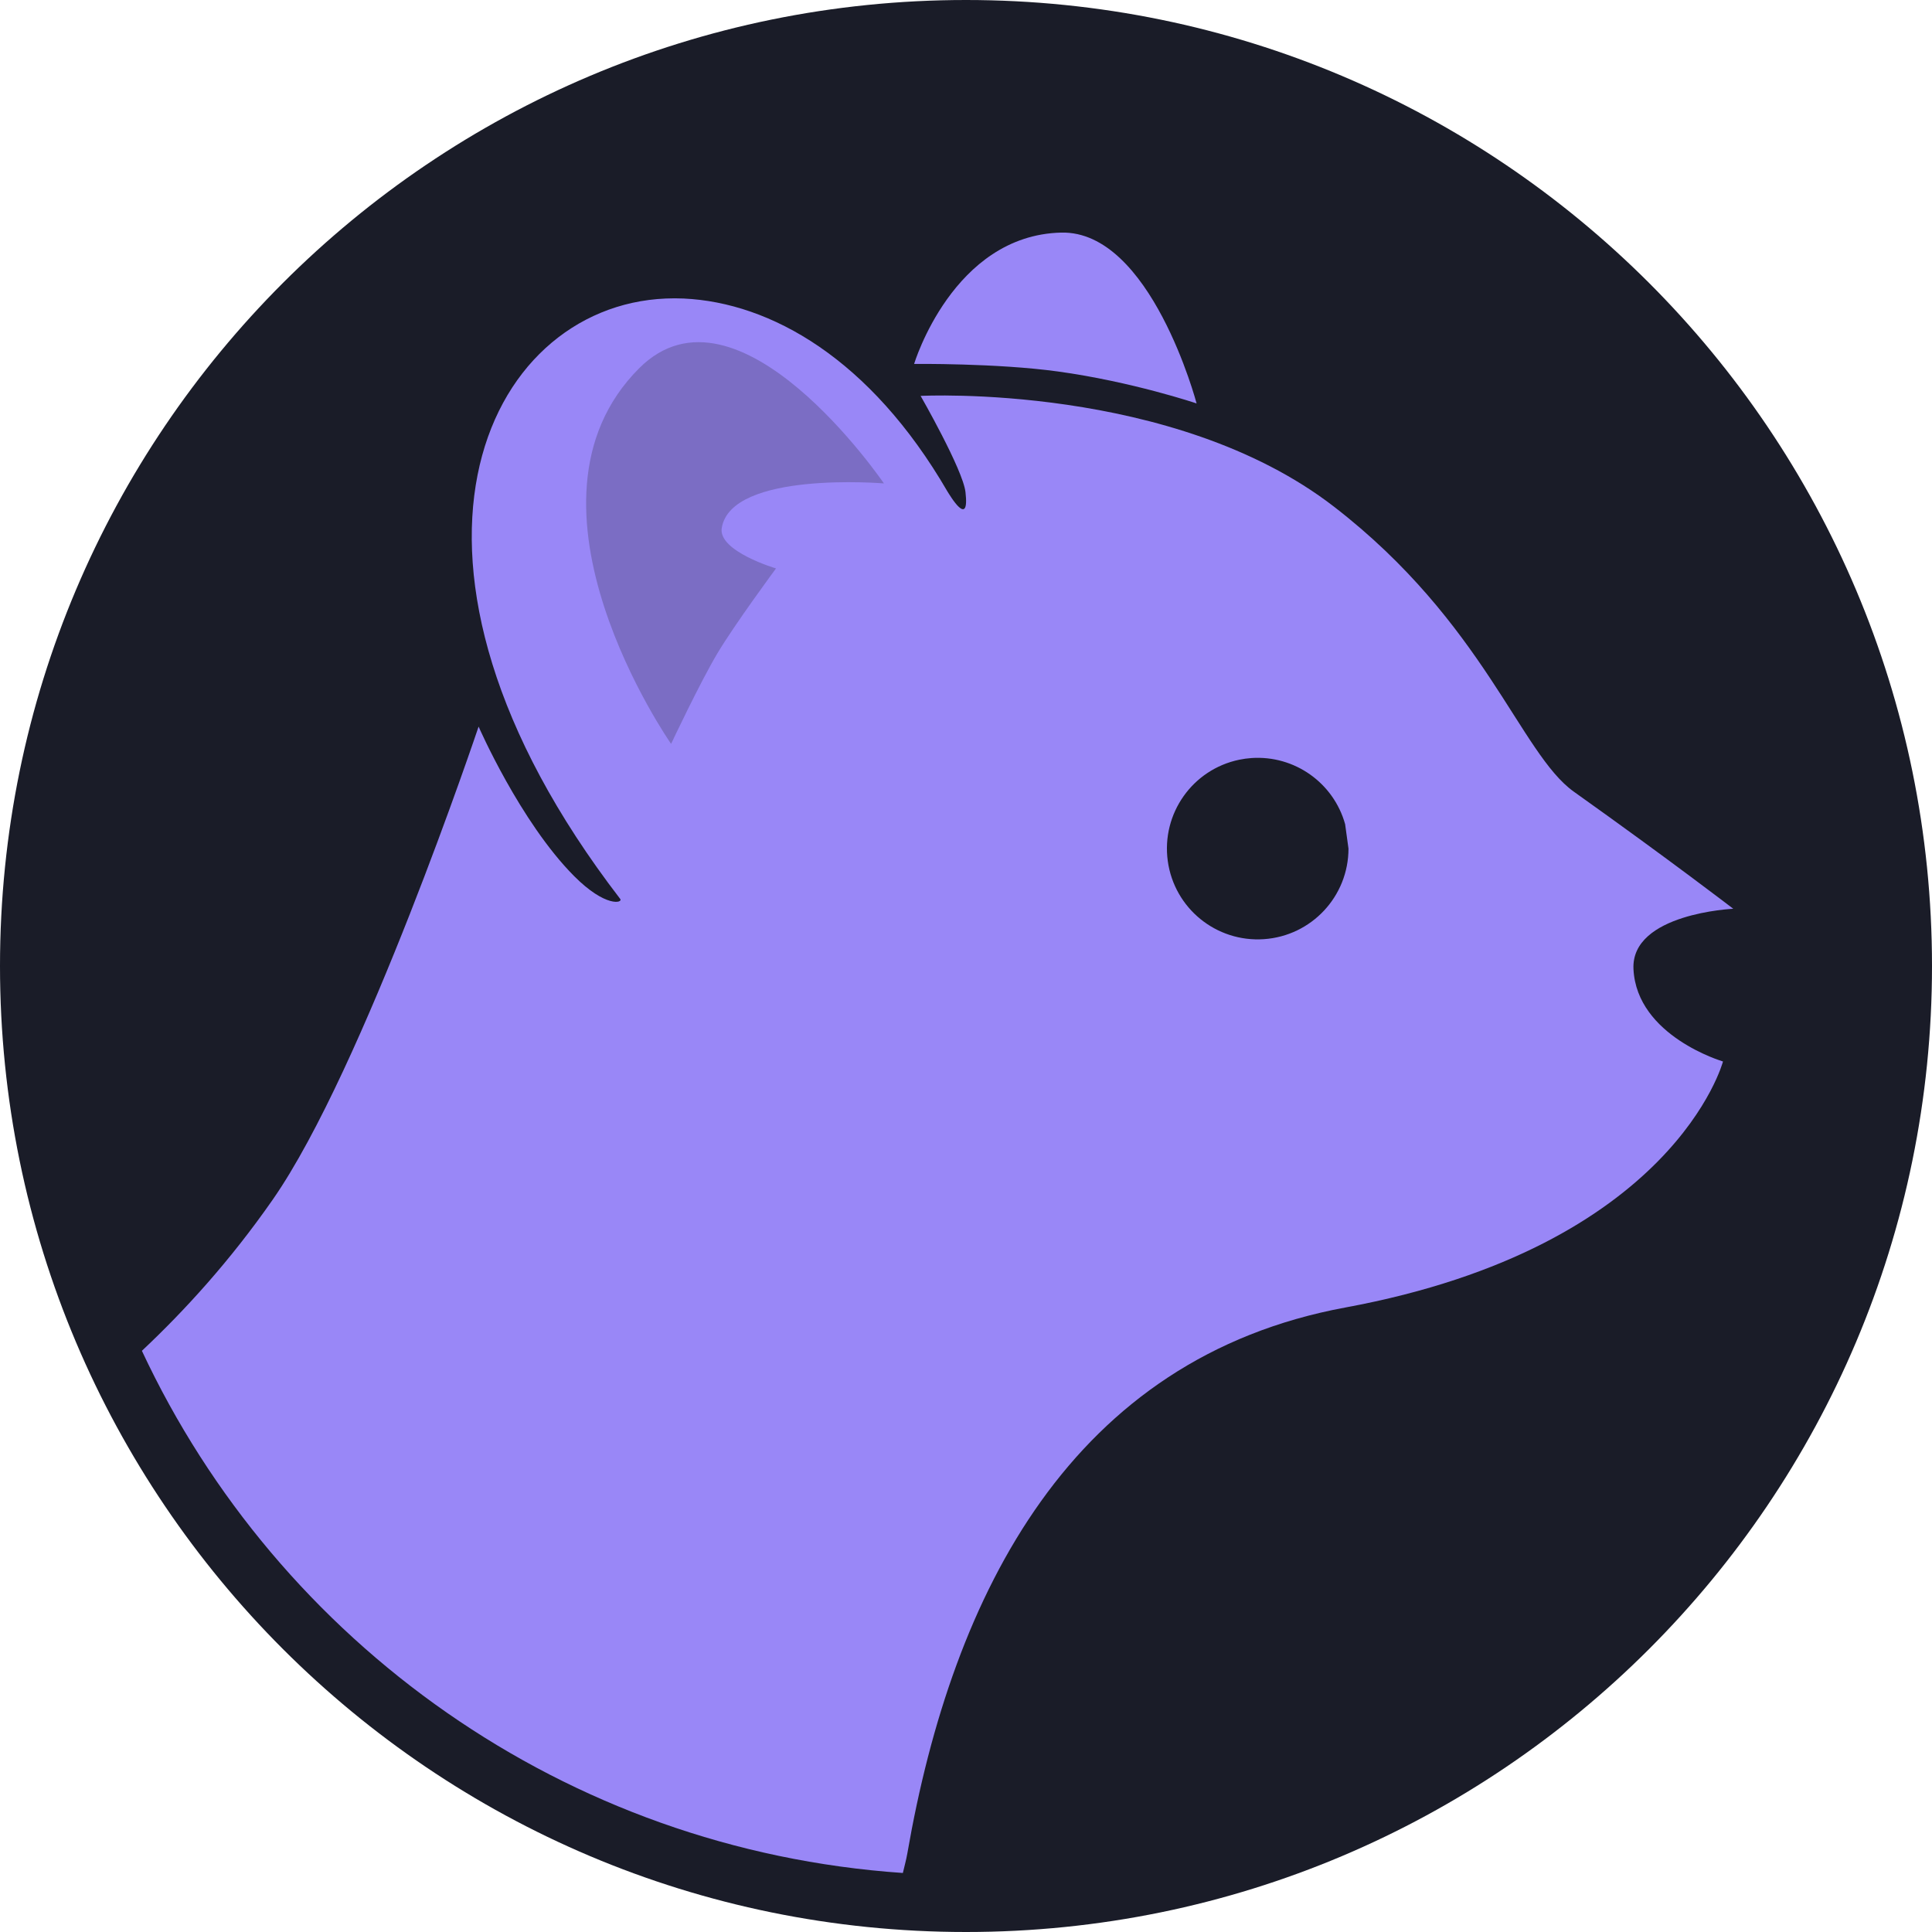
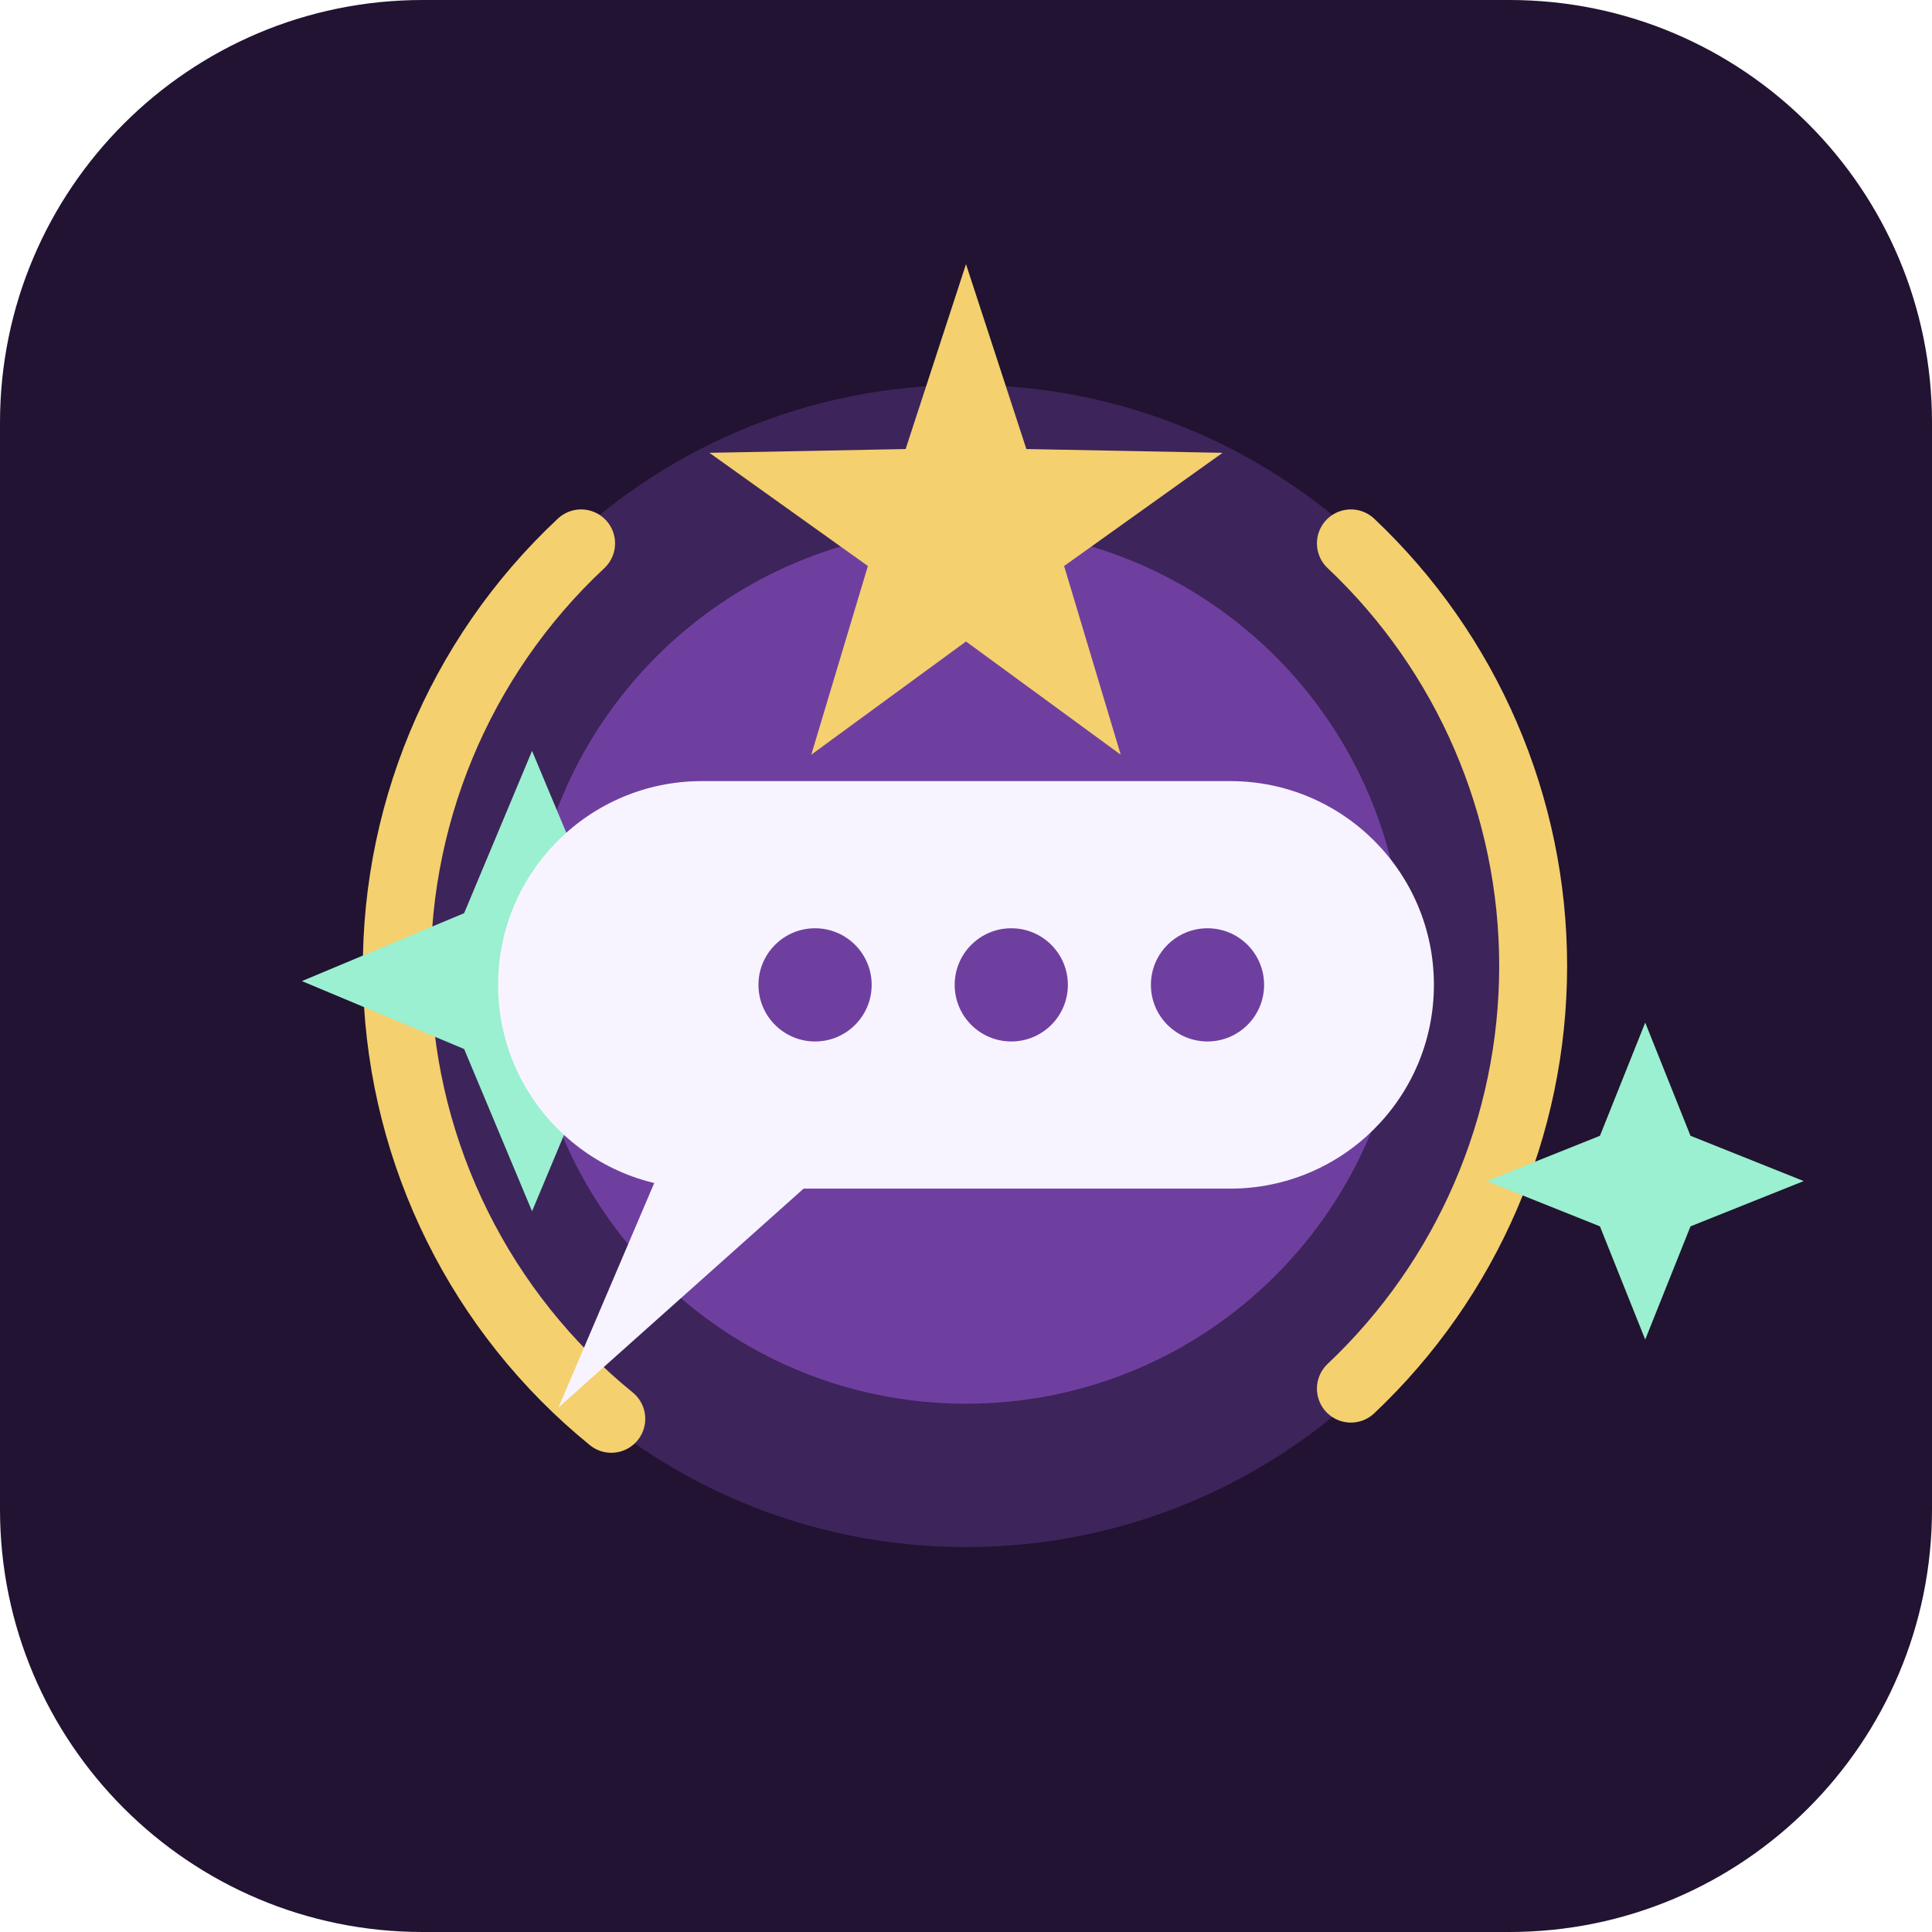
<svg xmlns="http://www.w3.org/2000/svg" viewBox="0 0 512 512">
-   <circle fill="#1a1c28" cx="256" cy="256" r="256" />
-   <path fill="#9987f7" d="M 281.223,61.639 C 252.515,62.341 242.25,96.445 242.25,96.445 c 0,0 21.862,-0.228 38.084,2 19.659,2.7 36.777,8.471 36.777,8.471 0,0 -12.117,-45.859 -35.889,-45.277 z M 176.445,79.111 c -48.185,2.028 -80.828,69.713 -12.084,159.111 0.807,1.049 -3.853,2.373 -12.25,-6.084 -14.295,-14.397 -25.277,-39.584 -25.277,-39.584 0,0 -30.436,90.741 -54.557,125.361 -11.322,16.251 -23.296,29.363 -34.674,40.066 36.151,77.356 112.144,132.243 201.664,138.377 0.39,-1.714 0.873,-3.376 1.178,-5.137 12.035,-69.449 43.767,-131.345 116.109,-144.723 87.134,-16.113 100.057,-65.195 100.057,-65.195 0,0 -22.848,-6.687 -23.723,-24.471 -0.728,-14.77 26.445,-16 26.445,-16 0,0 -16.78,-12.905 -42.25,-31.029 -14.157,-10.076 -23.717,-44.747 -63.557,-75.527 -42.514,-32.85 -109.555,-29.361 -109.555,-29.361 0,0 11.189,19.496 11.889,25.473 1.151,9.838 -4.144,0.859 -4.807,-0.193 -20.407,-35.136 -46.825,-50.026 -69.889,-51.084 -1.586,-0.073 -3.166,-0.065 -4.721,0 z M 331.666,200.889 c 11.377,-0.773 21.738,6.544 24.807,17.527 l 0.889,6.473 c 0,12.654 -9.791,23.138 -22.416,24 -12.625,0.862 -23.754,-8.186 -25.473,-20.723 -1.719,-12.537 6.553,-24.263 18.943,-26.832 1.073,-0.222 2.156,-0.371 3.25,-0.445 z" />
-   <path fill="#7b6dc4" d="m 177.848,197.133 c 0,0 -44.43,-63.576 -8.468,-99.538 26.214,-26.214 64.868,30.517 64.868,30.517 0,0 -40.507,-3.421 -42.979,11.823 -1,6.168 14.38,10.705 14.38,10.705 0,0 -10.865,14.699 -15.498,22.448 -4.633,7.749 -12.303,24.046 -12.303,24.046 z" />
+   <rect width="512" height="512" rx="112" fill="#211331" />
+   <circle cx="256" cy="256" r="154" fill="#3d245a" />
+   <circle cx="256" cy="256" r="116" fill="#6f3fa0" />
+   <path fill="none" stroke="#f4d06f" stroke-width="18" stroke-linecap="round" d="M154 144a154 154 0 0 0 8 232m196-8a154 154 0 0 0 0-224" />
+   <path fill="#f4d06f" d="M256 70l16 49 52 1-42 30 15 50-41-30-41 30 15-50-42-30 52-1 16-49Z" />
+   <path fill="#9af0d0" d="M80 260l43-18 18-43 18 43 43 18-43 18-18 43-18-43-43-18Z" />
+   <path fill="#9af0d0" d="M394 313l30-12 12-30 12 30 30 12-30 12-12 30-12-30-30-12Z" />
+   <rect x="132" y="207" width="248" height="108" rx="54" fill="#f8f4ff" />
+   <path fill="#f8f4ff" d="M180 298l-32 75 84-75Z" />
+   <circle cx="216" cy="261" r="15" fill="#6f3fa0" />
+   <circle cx="268" cy="261" r="15" fill="#6f3fa0" />
+   <circle cx="320" cy="261" r="15" fill="#6f3fa0" />
</svg>
